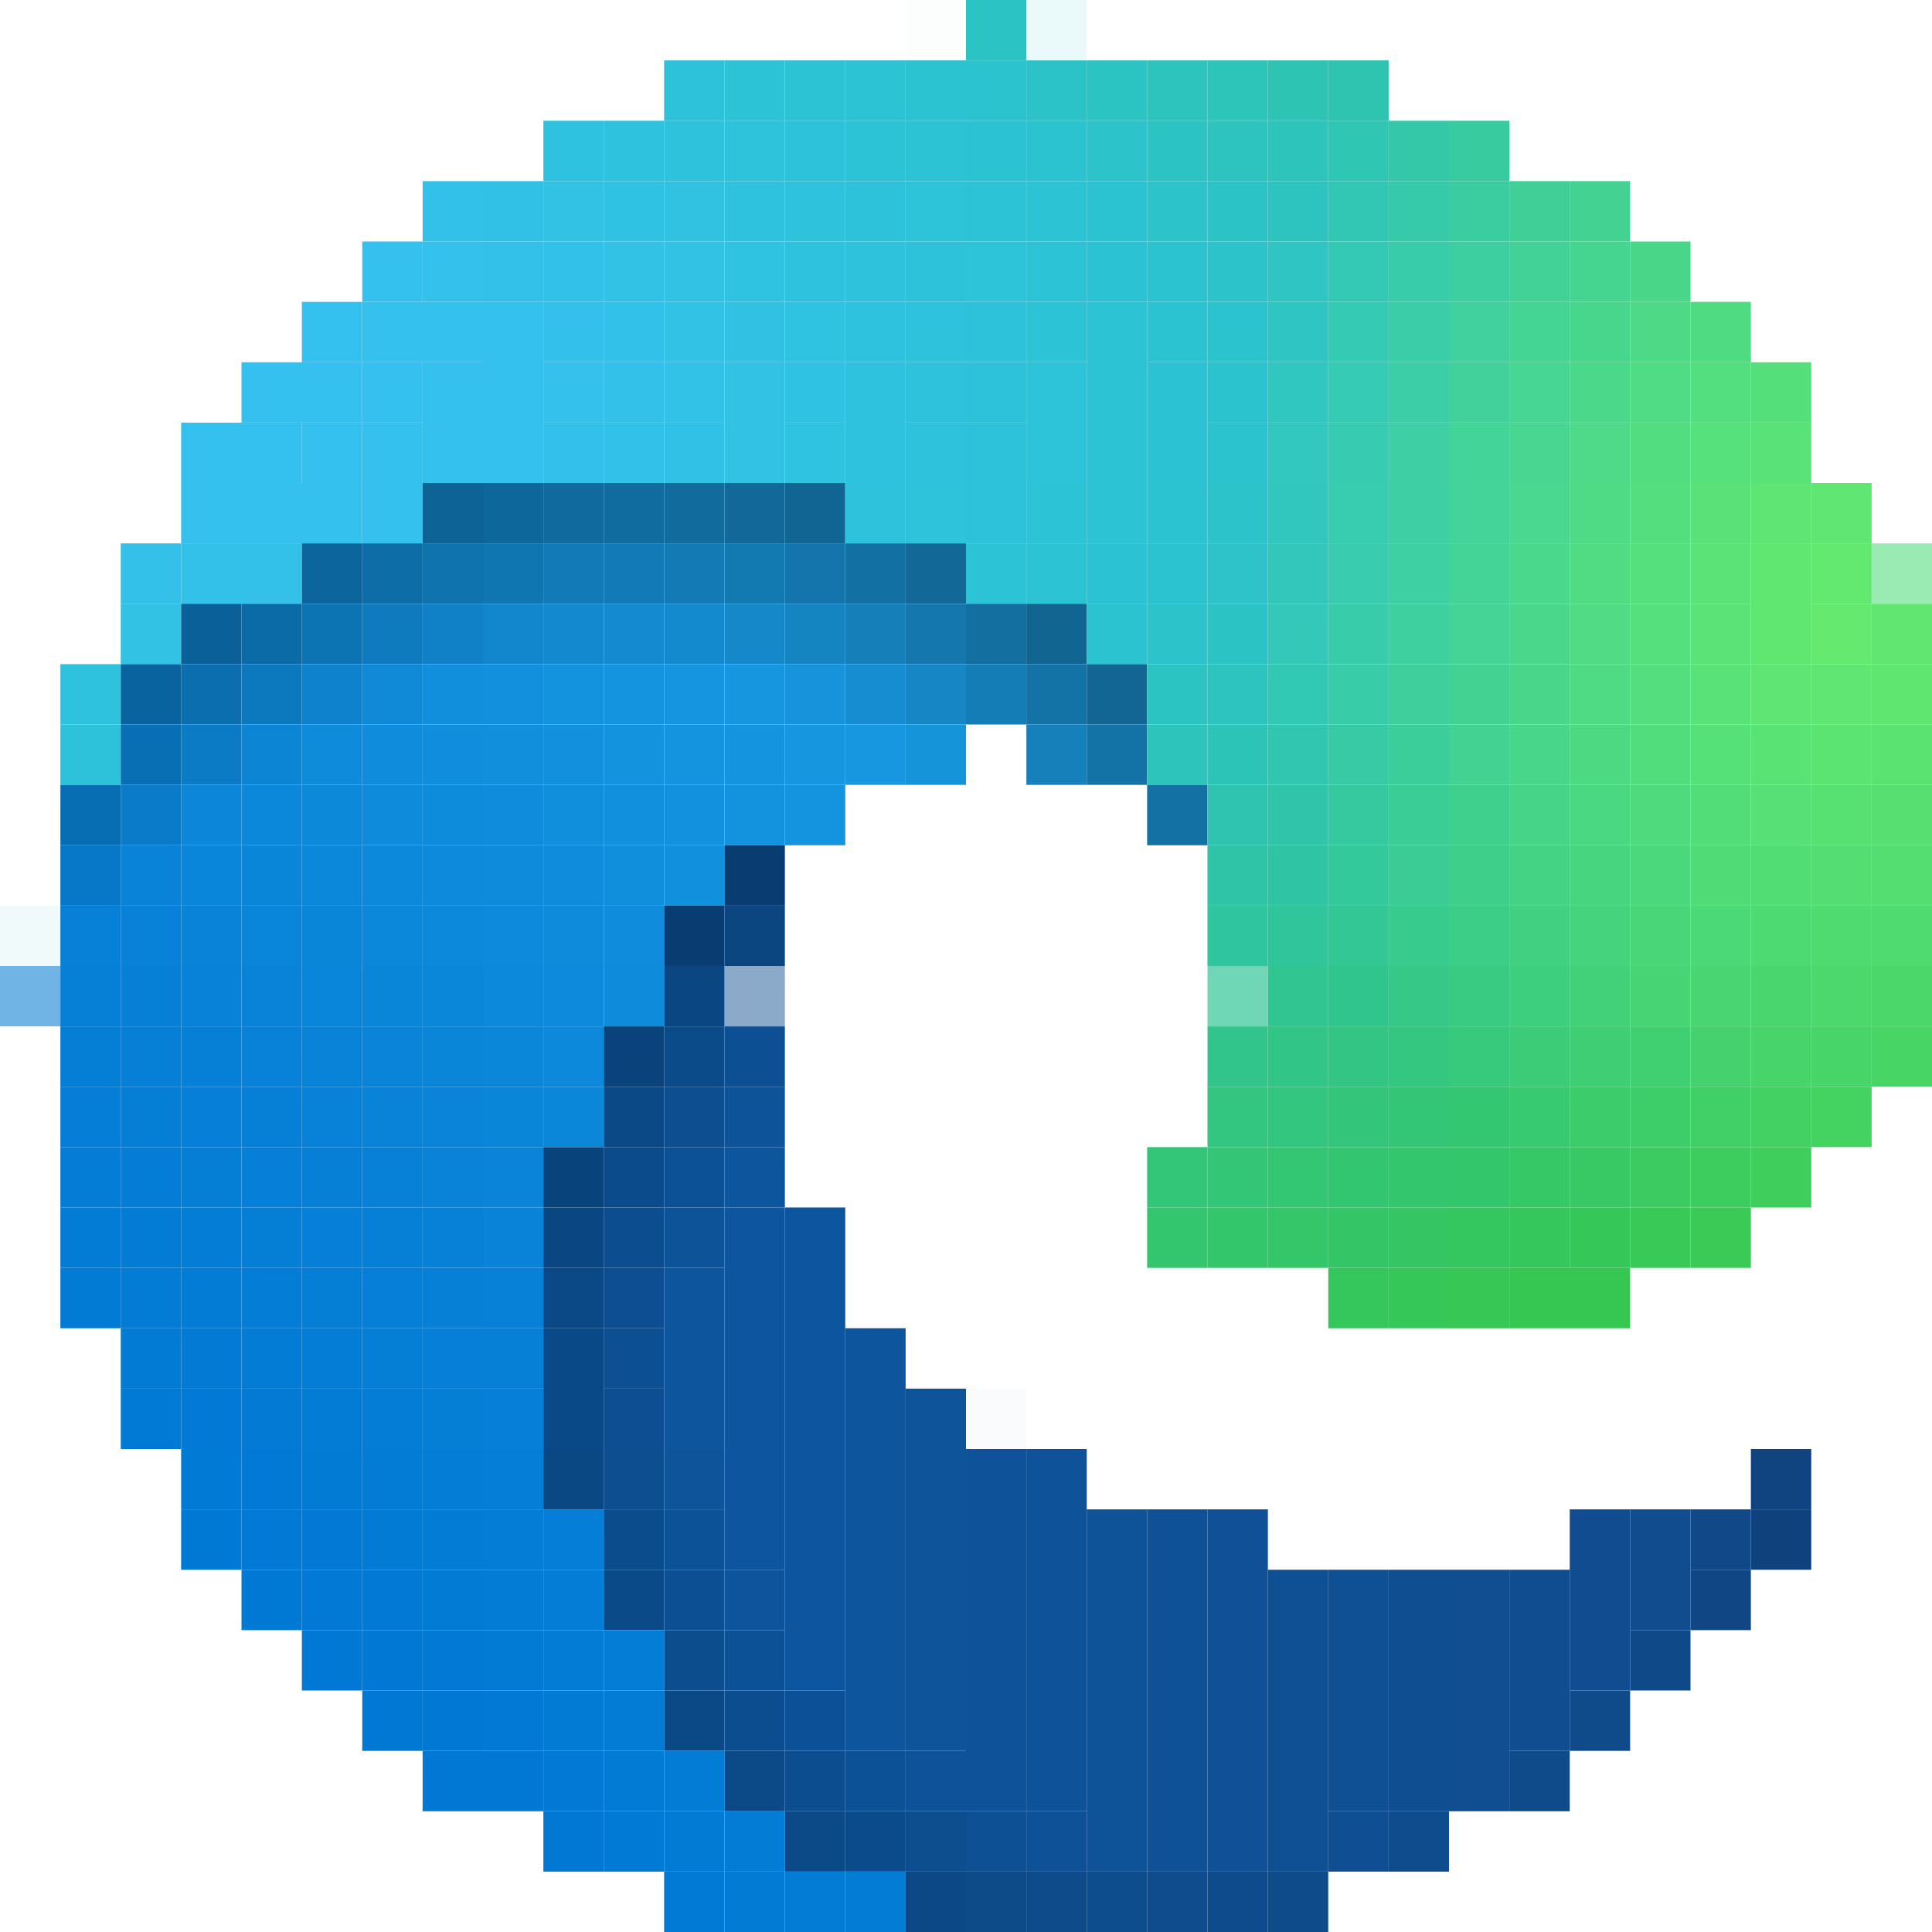
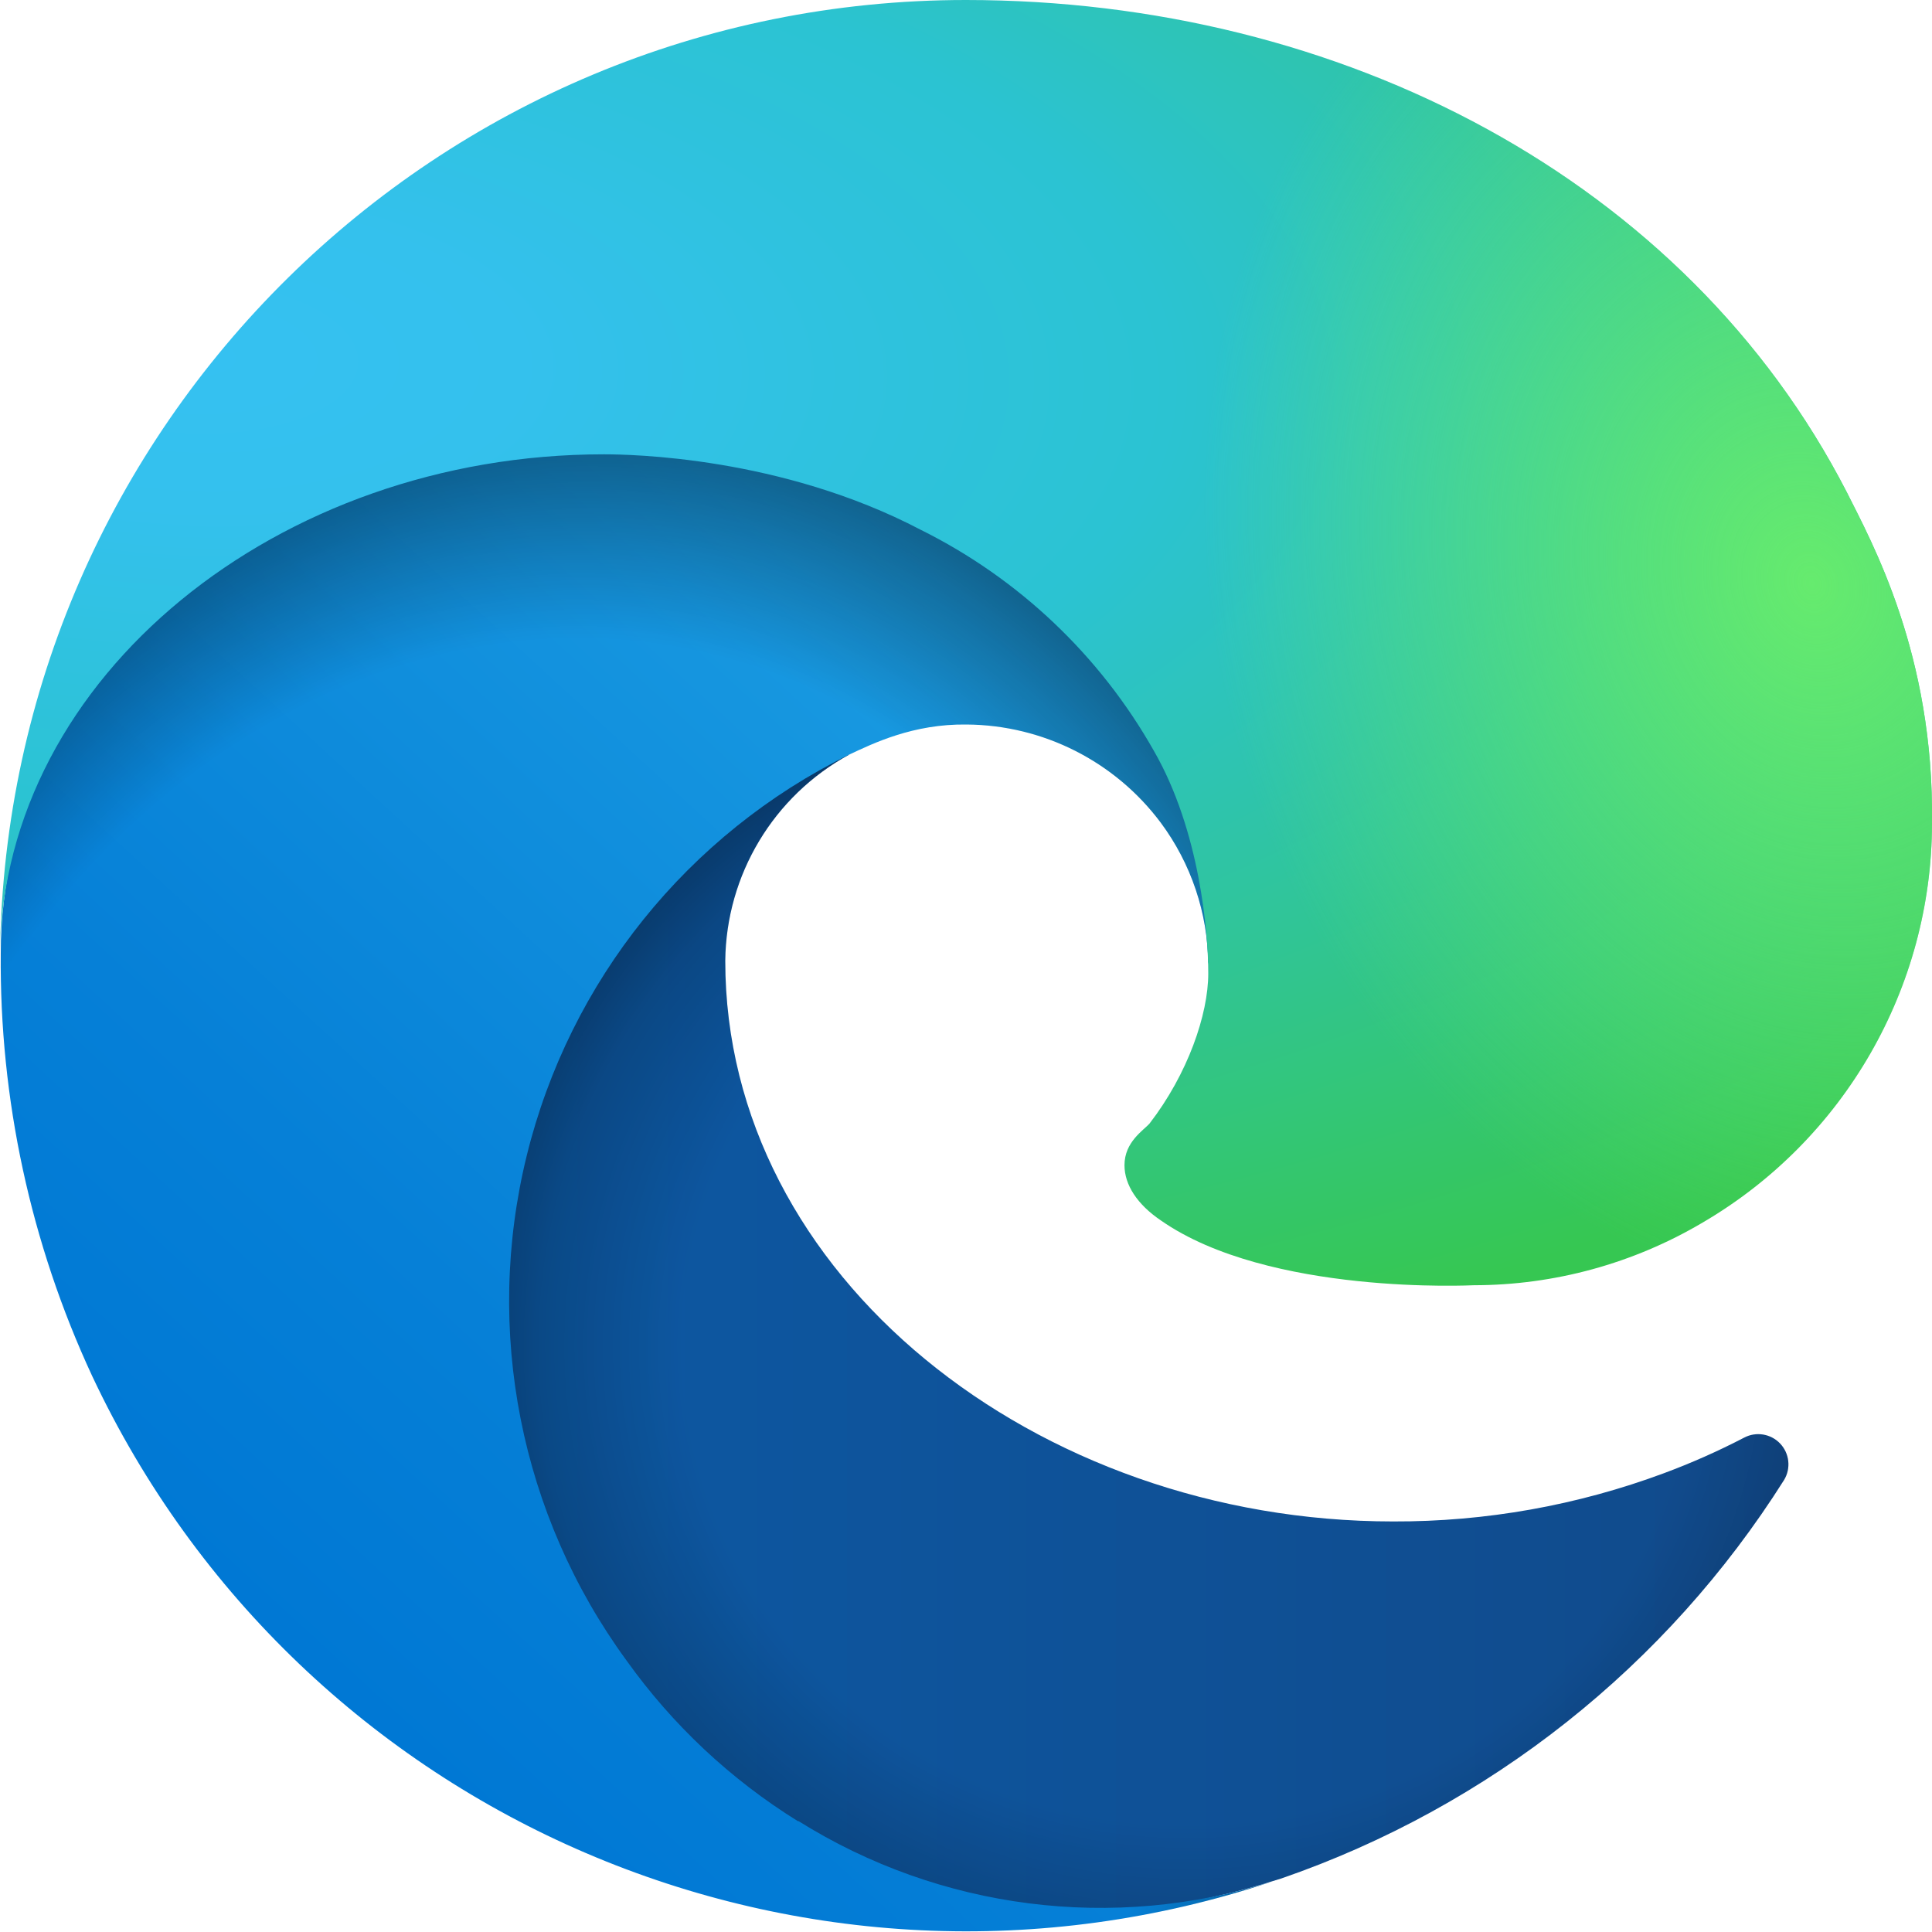
- <svg xmlns="http://www.w3.org/2000/svg" version="1.1" width="32" height="32">
-   <rect x="15" y="0" width="1" height="1" fill="#40BFBF" opacity="0.016" />
-   <rect x="16" y="0" width="1" height="1" fill="#2CC3C4" />
-   <rect x="17" y="0" width="1" height="1" fill="#29C2C2" opacity="0.098" />
-   <rect x="11" y="1" width="1" height="1" fill="#2DC2D9" />
-   <rect x="12" y="1" width="1" height="1" fill="#2DC3D7" />
-   <rect x="13" y="1" width="1" height="1" fill="#2CC3D5" />
-   <rect x="14" y="1" width="1" height="1" fill="#2CC3D4" />
-   <rect x="15" y="1" width="1" height="1" fill="#2BC3D2" />
-   <rect x="16" y="1" width="1" height="1" fill="#2BC3CD" />
-   <rect x="17" y="1" width="1" height="1" fill="#2CC3C8" />
-   <rect x="18" y="1" width="1" height="1" fill="#2CC3C3" />
-   <rect x="19" y="1" width="1" height="1" fill="#2DC4BE" />
-   <rect x="20" y="1" width="1" height="1" fill="#2DC4B9" />
-   <rect x="21" y="1" width="1" height="1" fill="#2EC4B4" />
-   <rect x="22" y="1" width="1" height="1" fill="#2EC4AF" />
-   <rect x="9" y="2" width="1" height="1" fill="#2FC2E0" />
-   <rect x="10" y="2" width="1" height="1" fill="#2FC2DE" />
-   <rect x="11" y="2" width="1" height="1" fill="#2EC2DD" />
-   <rect x="12" y="2" width="1" height="1" fill="#2EC2DB" />
-   <rect x="13" y="2" width="1" height="1" fill="#2DC2D9" />
-   <rect x="14" y="2" width="1" height="1" fill="#2DC3D7" />
-   <rect x="15" y="2" width="1" height="1" fill="#2CC3D5" />
-   <rect x="16" y="2" width="1" height="1" fill="#2BC3D3" />
-   <rect x="17" y="2" width="1" height="1" fill="#2BC3D0" />
-   <rect x="18" y="2" width="1" height="1" fill="#2CC3CB" />
-   <rect x="19" y="2" width="1" height="1" fill="#2CC3C5" />
-   <rect x="20" y="2" width="1" height="1" fill="#2DC4C0" />
-   <rect x="21" y="2" width="1" height="1" fill="#2DC4BB" />
-   <rect x="22" y="2" width="1" height="1" fill="#2FC6B3" />
-   <rect x="23" y="2" width="1" height="1" fill="#34C8A9" />
-   <rect x="24" y="2" width="1" height="1" fill="#38CBA0" />
-   <rect x="7" y="3" width="1" height="1" fill="#32C1E8" />
-   <rect x="8" y="3" width="1" height="1" fill="#32C1E6" />
-   <rect x="9" y="3" width="1" height="1" fill="#31C2E4" />
-   <rect x="10" y="3" width="1" height="1" fill="#30C2E2" />
-   <rect x="11" y="3" width="1" height="1" fill="#30C2E0" />
-   <rect x="12" y="3" width="1" height="1" fill="#2FC2DE" />
-   <rect x="13" y="3" width="1" height="1" fill="#2EC2DC" />
-   <rect x="14" y="3" width="1" height="1" fill="#2EC2DA" />
-   <rect x="15" y="3" width="1" height="1" fill="#2DC3D8" />
-   <rect x="16" y="3" width="1" height="1" fill="#2CC3D6" />
-   <rect x="17" y="3" width="1" height="1" fill="#2CC3D4" />
-   <rect x="18" y="3" width="1" height="1" fill="#2BC3D1" />
-   <rect x="19" y="3" width="1" height="1" fill="#2CC3CB" />
-   <rect x="20" y="3" width="1" height="1" fill="#2CC3C6" />
-   <rect x="21" y="3" width="1" height="1" fill="#2DC4C0" />
-   <rect x="22" y="3" width="1" height="1" fill="#31C7B4" />
-   <rect x="23" y="3" width="1" height="1" fill="#37CAAA" />
-   <rect x="24" y="3" width="1" height="1" fill="#3BCDA0" />
-   <rect x="25" y="3" width="1" height="1" fill="#3FCF97" />
-   <rect x="26" y="3" width="1" height="1" fill="#42D291" opacity="0.996" />
-   <rect x="6" y="4" width="1" height="1" fill="#34C1ED" />
-   <rect x="7" y="4" width="1" height="1" fill="#34C1EC" />
-   <rect x="8" y="4" width="1" height="1" fill="#33C1EA" />
-   <rect x="9" y="4" width="1" height="1" fill="#32C1E8" />
-   <rect x="10" y="4" width="1" height="1" fill="#31C2E6" />
-   <rect x="11" y="4" width="1" height="1" fill="#31C2E4" />
-   <rect x="12" y="4" width="1" height="1" fill="#30C2E1" />
-   <rect x="13" y="4" width="1" height="1" fill="#2FC2DF" />
-   <rect x="14" y="4" width="1" height="1" fill="#2EC2DD" />
-   <rect x="15" y="4" width="1" height="1" fill="#2EC2DA" />
-   <rect x="16" y="4" width="1" height="1" fill="#2DC3D8" />
-   <rect x="17" y="4" width="1" height="1" fill="#2CC3D6" />
-   <rect x="18" y="4" width="1" height="1" fill="#2BC3D3" />
-   <rect x="19" y="4" width="1" height="1" fill="#2BC3D0" />
-   <rect x="20" y="4" width="1" height="1" fill="#2CC3CA" />
-   <rect x="21" y="4" width="1" height="1" fill="#2EC5C2" />
-   <rect x="22" y="4" width="1" height="1" fill="#34C9B5" />
-   <rect x="23" y="4" width="1" height="1" fill="#38CCAA" />
-   <rect x="24" y="4" width="1" height="1" fill="#3DCFA0" />
-   <rect x="25" y="4" width="1" height="1" fill="#42D297" />
-   <rect x="26" y="4" width="1" height="1" fill="#45D590" />
-   <rect x="27" y="4" width="1" height="1" fill="#49D689" />
-   <rect x="5" y="5" width="1" height="1" fill="#35C1EF" />
-   <rect x="6" y="5" width="2" height="1" fill="#34C1EE" />
-   <rect x="8" y="5" width="1" height="3" fill="#34C1ED" />
-   <rect x="9" y="5" width="1" height="1" fill="#33C1EB" />
-   <rect x="10" y="5" width="1" height="1" fill="#32C1E8" />
-   <rect x="11" y="5" width="1" height="1" fill="#31C2E6" />
-   <rect x="12" y="5" width="1" height="1" fill="#31C2E3" />
-   <rect x="13" y="5" width="1" height="1" fill="#30C2E1" />
-   <rect x="14" y="5" width="1" height="1" fill="#2FC2DE" />
-   <rect x="15" y="5" width="1" height="1" fill="#2EC2DC" />
-   <rect x="16" y="5" width="1" height="1" fill="#2DC2DA" />
-   <rect x="17" y="5" width="1" height="1" fill="#2DC3D7" />
-   <rect x="18" y="5" width="1" height="3" fill="#2CC3D5" />
-   <rect x="19" y="5" width="1" height="1" fill="#2BC3D2" />
-   <rect x="20" y="5" width="1" height="1" fill="#2BC3CD" />
-   <rect x="21" y="5" width="1" height="1" fill="#2FC5C2" />
-   <rect x="22" y="5" width="1" height="1" fill="#34CAB4" />
-   <rect x="23" y="5" width="1" height="1" fill="#3ACDA8" />
-   <rect x="24" y="5" width="1" height="1" fill="#40D19F" />
-   <rect x="25" y="5" width="1" height="1" fill="#44D494" />
-   <rect x="26" y="5" width="1" height="1" fill="#48D68D" />
-   <rect x="27" y="5" width="1" height="1" fill="#4DD986" />
-   <rect x="28" y="5" width="1" height="1" fill="#4FDB81" />
-   <rect x="4" y="6" width="2" height="1" fill="#35C1F0" />
-   <rect x="6" y="6" width="1" height="1" fill="#34C1EF" />
-   <rect x="7" y="6" width="1" height="2" fill="#34C1EE" />
-   <rect x="9" y="6" width="1" height="1" fill="#34C1EC" />
-   <rect x="10" y="6" width="1" height="1" fill="#33C1E9" />
-   <rect x="11" y="6" width="1" height="1" fill="#32C1E7" />
-   <rect x="12" y="6" width="1" height="2" fill="#31C2E4" />
-   <rect x="13" y="6" width="1" height="1" fill="#30C2E2" />
-   <rect x="14" y="6" width="1" height="2" fill="#2FC2DF" />
-   <rect x="15" y="6" width="1" height="1" fill="#2EC2DD" />
-   <rect x="16" y="6" width="1" height="1" fill="#2EC2DA" />
-   <rect x="17" y="6" width="1" height="2" fill="#2DC3D8" />
-   <rect x="19" y="6" width="1" height="2" fill="#2BC3D3" />
-   <rect x="20" y="6" width="1" height="1" fill="#2BC3CE" />
-   <rect x="21" y="6" width="1" height="1" fill="#31C7C1" />
-   <rect x="22" y="6" width="1" height="1" fill="#36CBB4" />
-   <rect x="23" y="6" width="1" height="1" fill="#3CCEA7" />
-   <rect x="24" y="6" width="1" height="1" fill="#42D19B" />
-   <rect x="25" y="6" width="1" height="1" fill="#47D694" />
-   <rect x="26" y="6" width="1" height="1" fill="#4CD88B" />
-   <rect x="27" y="6" width="1" height="1" fill="#50DB85" />
-   <rect x="28" y="6" width="1" height="1" fill="#53DE7F" />
-   <rect x="29" y="6" width="1" height="1" fill="#55DF7B" />
-   <rect x="3" y="7" width="2" height="1" fill="#35C1EF" />
-   <rect x="5" y="7" width="1" height="1" fill="#34C1EF" />
-   <rect x="6" y="7" width="1" height="1" fill="#34C1EE" />
-   <rect x="9" y="7" width="1" height="1" fill="#33C1EB" />
-   <rect x="10" y="7" width="1" height="1" fill="#32C1E9" />
-   <rect x="11" y="7" width="1" height="1" fill="#32C1E6" />
-   <rect x="13" y="7" width="1" height="1" fill="#30C2E1" />
-   <rect x="15" y="7" width="1" height="1" fill="#2EC2DC" />
-   <rect x="16" y="7" width="1" height="1" fill="#2DC2DA" />
-   <rect x="20" y="7" width="1" height="1" fill="#2BC3CD" />
-   <rect x="21" y="7" width="1" height="1" fill="#32C7BF" />
-   <rect x="22" y="7" width="1" height="1" fill="#37CBB2" />
-   <rect x="23" y="7" width="1" height="1" fill="#3ECFA5" />
-   <rect x="24" y="7" width="1" height="1" fill="#43D49A" />
-   <rect x="25" y="7" width="1" height="1" fill="#49D690" />
-   <rect x="26" y="7" width="1" height="1" fill="#4EDA88" />
-   <rect x="27" y="7" width="1" height="1" fill="#53DD81" />
-   <rect x="28" y="7" width="1" height="1" fill="#56E17C" />
-   <rect x="29" y="7" width="1" height="1" fill="#59E277" />
-   <rect x="3" y="8" width="3" height="1" fill="#34C1EE" />
-   <rect x="6" y="8" width="1" height="1" fill="#34C1ED" />
-   <rect x="7" y="8" width="1" height="1" fill="#0D6395" />
-   <rect x="8" y="8" width="1" height="1" fill="#0E679A" />
-   <rect x="9" y="8" width="1" height="1" fill="#106A9D" />
-   <rect x="10" y="8" width="1" height="1" fill="#106B9E" />
-   <rect x="11" y="8" width="1" height="1" fill="#116B9C" />
-   <rect x="12" y="8" width="1" height="1" fill="#116899" />
-   <rect x="13" y="8" width="1" height="1" fill="#116592" />
-   <rect x="14" y="8" width="1" height="1" fill="#2FC2DD" />
-   <rect x="15" y="8" width="1" height="1" fill="#2EC2DB" />
-   <rect x="16" y="8" width="1" height="1" fill="#2DC2D9" />
-   <rect x="17" y="8" width="1" height="1" fill="#2CC3D7" />
-   <rect x="18" y="8" width="1" height="1" fill="#2CC3D4" />
-   <rect x="19" y="8" width="1" height="1" fill="#2BC3D2" />
-   <rect x="20" y="8" width="1" height="1" fill="#2CC3CB" />
-   <rect x="21" y="8" width="1" height="1" fill="#32C7BE" />
-   <rect x="22" y="8" width="1" height="1" fill="#38CCB1" />
-   <rect x="23" y="8" width="1" height="1" fill="#3ED0A4" />
-   <rect x="24" y="8" width="1" height="1" fill="#44D499" />
-   <rect x="25" y="8" width="1" height="1" fill="#4AD78F" />
-   <rect x="26" y="8" width="1" height="1" fill="#4FDB86" />
-   <rect x="27" y="8" width="1" height="1" fill="#55DE7E" />
-   <rect x="28" y="8" width="1" height="1" fill="#5AE279" />
-   <rect x="29" y="8" width="1" height="1" fill="#5EE574" />
-   <rect x="30" y="8" width="1" height="1" fill="#5FE673" />
-   <rect x="2" y="9" width="1" height="1" fill="#33C1E9" />
-   <rect x="3" y="9" width="2" height="1" fill="#33C1EA" />
-   <rect x="5" y="9" width="1" height="1" fill="#0C659C" />
-   <rect x="6" y="9" width="1" height="1" fill="#0D6DA6" />
-   <rect x="7" y="9" width="1" height="1" fill="#0F73AE" />
-   <rect x="8" y="9" width="1" height="1" fill="#1076B2" />
-   <rect x="9" y="9" width="1" height="1" fill="#117AB7" />
-   <rect x="10" y="9" width="1" height="1" fill="#127BB7" />
-   <rect x="11" y="9" width="1" height="1" fill="#137AB5" />
-   <rect x="12" y="9" width="1" height="1" fill="#1379B1" />
-   <rect x="13" y="9" width="1" height="1" fill="#1375AB" />
-   <rect x="14" y="9" width="1" height="1" fill="#1370A2" />
-   <rect x="15" y="9" width="1" height="1" fill="#126998" />
-   <rect x="16" y="9" width="1" height="1" fill="#2DC3D7" />
-   <rect x="17" y="9" width="1" height="1" fill="#2CC3D5" />
-   <rect x="18" y="9" width="1" height="1" fill="#2BC3D3" />
-   <rect x="19" y="9" width="1" height="1" fill="#2BC3CF" />
-   <rect x="20" y="9" width="1" height="1" fill="#2DC3C8" />
-   <rect x="21" y="9" width="1" height="1" fill="#32C7BA" />
-   <rect x="22" y="9" width="1" height="1" fill="#39CCAE" />
-   <rect x="23" y="9" width="1" height="1" fill="#3ED0A2" />
-   <rect x="24" y="9" width="1" height="1" fill="#44D498" />
-   <rect x="25" y="9" width="1" height="1" fill="#4AD88D" />
-   <rect x="26" y="9" width="1" height="1" fill="#51DC84" />
-   <rect x="27" y="9" width="1" height="1" fill="#56E07D" />
-   <rect x="28" y="9" width="1" height="1" fill="#5CE377" />
-   <rect x="29" y="9" width="1" height="2" fill="#60E772" />
-   <rect x="30" y="9" width="1" height="1" fill="#63E970" />
-   <rect x="31" y="9" width="1" height="1" fill="#4FDA7A" opacity="0.573" />
-   <rect x="2" y="10" width="1" height="1" fill="#31C2E4" />
-   <rect x="3" y="10" width="1" height="1" fill="#0A6199" />
-   <rect x="4" y="10" width="1" height="1" fill="#0B6BA7" />
-   <rect x="5" y="10" width="1" height="1" fill="#0D74B3" />
-   <rect x="6" y="10" width="1" height="1" fill="#0F7BBF" />
-   <rect x="7" y="10" width="1" height="1" fill="#1081C6" />
-   <rect x="8" y="10" width="1" height="1" fill="#1287CD" />
-   <rect x="9" y="10" width="1" height="1" fill="#1389CF" />
-   <rect x="10" y="10" width="1" height="1" fill="#148BD0" />
-   <rect x="11" y="10" width="1" height="1" fill="#148ACE" />
-   <rect x="12" y="10" width="1" height="1" fill="#1588CA" />
-   <rect x="13" y="10" width="1" height="1" fill="#1585C2" />
-   <rect x="14" y="10" width="1" height="1" fill="#157FB9" />
-   <rect x="15" y="10" width="1" height="1" fill="#1478AE" />
-   <rect x="16" y="10" width="1" height="1" fill="#136FA0" />
-   <rect x="17" y="10" width="1" height="1" fill="#116591" />
-   <rect x="18" y="10" width="1" height="1" fill="#2BC3CF" />
-   <rect x="19" y="10" width="1" height="1" fill="#2CC3CA" />
-   <rect x="20" y="10" width="1" height="1" fill="#2CC3C4" />
-   <rect x="21" y="10" width="1" height="1" fill="#33C8B7" />
-   <rect x="22" y="10" width="1" height="1" fill="#38CCAB" />
-   <rect x="23" y="10" width="1" height="1" fill="#3ED09F" />
-   <rect x="24" y="10" width="1" height="1" fill="#45D496" />
-   <rect x="25" y="10" width="1" height="1" fill="#4AD78C" />
-   <rect x="26" y="10" width="1" height="1" fill="#50DB84" />
-   <rect x="27" y="10" width="1" height="1" fill="#55DF7D" />
-   <rect x="28" y="10" width="1" height="1" fill="#5BE377" />
-   <rect x="30" y="10" width="1" height="1" fill="#65EA6F" />
-   <rect x="31" y="10" width="1" height="1" fill="#61E771" />
-   <rect x="1" y="11" width="1" height="1" fill="#2FC2DE" />
-   <rect x="2" y="11" width="1" height="1" fill="#09639F" />
-   <rect x="3" y="11" width="1" height="1" fill="#0A6EAF" />
-   <rect x="4" y="11" width="1" height="1" fill="#0C79BF" />
-   <rect x="5" y="11" width="1" height="1" fill="#0E82CC" />
-   <rect x="6" y="11" width="1" height="1" fill="#108AD6" />
-   <rect x="7" y="11" width="1" height="1" fill="#118FDD" />
-   <rect x="8" y="11" width="1" height="1" fill="#1290DD" />
-   <rect x="9" y="11" width="1" height="1" fill="#1392DE" />
-   <rect x="10" y="11" width="1" height="1" fill="#1493DE" />
-   <rect x="11" y="11" width="1" height="1" fill="#1594DF" />
-   <rect x="12" y="11" width="1" height="1" fill="#1696DF" />
-   <rect x="13" y="11" width="1" height="1" fill="#1693DB" />
-   <rect x="14" y="11" width="1" height="1" fill="#168DD0" />
-   <rect x="15" y="11" width="1" height="1" fill="#1686C4" />
-   <rect x="16" y="11" width="1" height="1" fill="#157DB6" />
-   <rect x="17" y="11" width="1" height="1" fill="#1372A6" />
-   <rect x="18" y="11" width="1" height="1" fill="#126693" />
-   <rect x="19" y="11" width="1" height="1" fill="#2CC3C3" />
-   <rect x="20" y="11" width="1" height="1" fill="#2DC4BF" />
-   <rect x="21" y="11" width="1" height="1" fill="#31C8B4" />
-   <rect x="22" y="11" width="1" height="1" fill="#39CCA8" />
-   <rect x="23" y="11" width="1" height="1" fill="#3ECF9D" />
-   <rect x="24" y="11" width="1" height="1" fill="#44D293" />
-   <rect x="25" y="11" width="1" height="1" fill="#4AD68A" />
-   <rect x="26" y="11" width="1" height="1" fill="#4FDB83" />
-   <rect x="27" y="11" width="1" height="1" fill="#54DE7D" />
-   <rect x="28" y="11" width="1" height="1" fill="#59E278" />
-   <rect x="29" y="11" width="1" height="1" fill="#5EE573" />
-   <rect x="30" y="11" width="1" height="1" fill="#60E672" />
-   <rect x="31" y="11" width="1" height="1" fill="#5EE671" />
-   <rect x="1" y="12" width="1" height="1" fill="#2DC2D9" />
-   <rect x="2" y="12" width="1" height="1" fill="#096FB4" />
-   <rect x="3" y="12" width="1" height="1" fill="#0B7BC5" />
-   <rect x="4" y="12" width="1" height="1" fill="#0D85D5" />
-   <rect x="5" y="12" width="1" height="1" fill="#0E8BDB" />
-   <rect x="6" y="12" width="1" height="1" fill="#0F8CDC" />
-   <rect x="7" y="12" width="1" height="1" fill="#108DDC" />
-   <rect x="8" y="12" width="1" height="1" fill="#118FDD" />
-   <rect x="9" y="12" width="1" height="1" fill="#1290DD" />
-   <rect x="10" y="12" width="1" height="1" fill="#1392DE" />
-   <rect x="11" y="12" width="1" height="1" fill="#1493DE" />
-   <rect x="12" y="12" width="1" height="1" fill="#1494DF" />
-   <rect x="13" y="12" width="1" height="1" fill="#1596DF" />
-   <rect x="14" y="12" width="1" height="1" fill="#1697E0" />
-   <rect x="15" y="12" width="1" height="1" fill="#1694DA" />
-   <rect x="17" y="12" width="1" height="1" fill="#1580B9" />
-   <rect x="18" y="12" width="1" height="1" fill="#1373A7" />
-   <rect x="19" y="12" width="1" height="1" fill="#2DC4BC" />
-   <rect x="20" y="12" width="1" height="1" fill="#2DC4B8" />
-   <rect x="21" y="12" width="1" height="1" fill="#31C6AF" />
-   <rect x="22" y="12" width="1" height="1" fill="#37CAA4" />
-   <rect x="23" y="12" width="1" height="1" fill="#3CCE9A" />
-   <rect x="24" y="12" width="1" height="1" fill="#43D292" />
-   <rect x="25" y="12" width="1" height="1" fill="#47D68A" />
-   <rect x="26" y="12" width="1" height="1" fill="#4DD982" />
-   <rect x="27" y="12" width="1" height="1" fill="#52DD7D" />
-   <rect x="28" y="12" width="1" height="1" fill="#56E078" />
-   <rect x="29" y="12" width="1" height="1" fill="#5AE375" />
-   <rect x="30" y="12" width="1" height="1" fill="#5CE472" />
-   <rect x="31" y="12" width="1" height="1" fill="#5BE372" />
-   <rect x="1" y="13" width="1" height="1" fill="#086EB4" />
-   <rect x="2" y="13" width="1" height="1" fill="#097BC8" />
-   <rect x="3" y="13" width="1" height="1" fill="#0B86D9" />
-   <rect x="4" y="13" width="1" height="1" fill="#0C88DA" />
-   <rect x="5" y="13" width="1" height="1" fill="#0D89DA" />
-   <rect x="6" y="13" width="1" height="1" fill="#0E8BDB" />
-   <rect x="7" y="13" width="1" height="1" fill="#0E8CDC" />
-   <rect x="8" y="13" width="1" height="1" fill="#0F8DDC" />
-   <rect x="9" y="13" width="1" height="1" fill="#108FDD" />
-   <rect x="10" y="13" width="1" height="1" fill="#1190DD" />
-   <rect x="11" y="13" width="1" height="1" fill="#1291DE" />
-   <rect x="12" y="13" width="1" height="1" fill="#1393DE" />
-   <rect x="13" y="13" width="1" height="1" fill="#1494DF" />
-   <rect x="19" y="13" width="1" height="1" fill="#1371A4" />
-   <rect x="20" y="13" width="1" height="1" fill="#2EC4B0" />
-   <rect x="21" y="13" width="1" height="1" fill="#30C5AA" />
-   <rect x="22" y="13" width="1" height="1" fill="#36C9A0" />
-   <rect x="23" y="13" width="1" height="1" fill="#3BCD96" />
-   <rect x="24" y="13" width="1" height="1" fill="#40D08E" />
-   <rect x="25" y="13" width="1" height="1" fill="#46D488" />
-   <rect x="26" y="13" width="1" height="1" fill="#4BD882" />
-   <rect x="27" y="13" width="1" height="1" fill="#4FDB7D" />
-   <rect x="28" y="13" width="1" height="1" fill="#53DD78" />
-   <rect x="29" y="13" width="1" height="1" fill="#56E075" />
-   <rect x="30" y="13" width="1" height="1" fill="#57E173" />
-   <rect x="31" y="13" width="1" height="1" fill="#57E071" />
-   <rect x="1" y="14" width="1" height="1" fill="#0778C7" />
-   <rect x="2" y="14" width="1" height="1" fill="#0883D8" />
-   <rect x="3" y="14" width="1" height="1" fill="#0985D9" />
-   <rect x="4" y="14" width="1" height="1" fill="#0A86D9" />
-   <rect x="5" y="14" width="1" height="1" fill="#0B88DA" />
-   <rect x="6" y="14" width="1" height="1" fill="#0C89DA" />
-   <rect x="7" y="14" width="1" height="1" fill="#0D8ADB" />
-   <rect x="8" y="14" width="1" height="1" fill="#0E8CDB" />
-   <rect x="9" y="14" width="1" height="1" fill="#0F8DDC" />
-   <rect x="10" y="14" width="1" height="1" fill="#108FDD" />
-   <rect x="11" y="14" width="1" height="1" fill="#1190DD" />
-   <rect x="12" y="14" width="1" height="1" fill="#093C70" />
-   <rect x="20" y="14" width="1" height="1" fill="#2FC4A7" />
-   <rect x="21" y="14" width="1" height="1" fill="#2FC4A3" />
-   <rect x="22" y="14" width="1" height="1" fill="#34C99B" />
-   <rect x="23" y="14" width="1" height="1" fill="#3ACC94" />
-   <rect x="24" y="14" width="1" height="1" fill="#3ECF8B" />
-   <rect x="25" y="14" width="1" height="1" fill="#44D285" />
-   <rect x="26" y="14" width="1" height="1" fill="#48D57F" />
-   <rect x="27" y="14" width="1" height="1" fill="#4BD77B" />
-   <rect x="28" y="14" width="1" height="1" fill="#50DB77" />
-   <rect x="29" y="14" width="1" height="1" fill="#51DD74" />
-   <rect x="30" y="14" width="1" height="1" fill="#54DD72" />
-   <rect x="31" y="14" width="1" height="1" fill="#54DE71" />
-   <rect x="0" y="15" width="1" height="1" fill="#33BFBF" opacity="0.078" />
-   <rect x="1" y="15" width="1" height="1" fill="#0681D7" />
-   <rect x="2" y="15" width="1" height="1" fill="#0782D8" />
-   <rect x="3" y="15" width="1" height="1" fill="#0883D8" />
-   <rect x="4" y="15" width="1" height="1" fill="#0985D9" />
-   <rect x="5" y="15" width="1" height="1" fill="#0A86D9" />
-   <rect x="6" y="15" width="1" height="1" fill="#0B88DA" />
-   <rect x="7" y="15" width="1" height="1" fill="#0C89DA" />
-   <rect x="8" y="15" width="1" height="1" fill="#0D8ADB" />
-   <rect x="9" y="15" width="1" height="1" fill="#0E8CDB" />
-   <rect x="10" y="15" width="1" height="1" fill="#0F8DDC" />
-   <rect x="11" y="15" width="1" height="1" fill="#093D71" />
-   <rect x="12" y="15" width="1" height="1" fill="#0B4681" />
-   <rect x="20" y="15" width="1" height="1" fill="#2FC59E" />
-   <rect x="21" y="15" width="1" height="1" fill="#30C59B" />
-   <rect x="22" y="15" width="1" height="1" fill="#32C795" />
-   <rect x="23" y="15" width="1" height="1" fill="#37CB8E" />
-   <rect x="24" y="15" width="1" height="1" fill="#3CCD87" />
-   <rect x="25" y="15" width="1" height="1" fill="#41D081" />
-   <rect x="26" y="15" width="1" height="1" fill="#46D37E" />
-   <rect x="27" y="15" width="1" height="1" fill="#48D679" />
-   <rect x="28" y="15" width="1" height="1" fill="#4BD876" />
-   <rect x="29" y="15" width="1" height="1" fill="#4EDA72" />
-   <rect x="30" y="15" width="1" height="1" fill="#4FDB70" />
-   <rect x="31" y="15" width="1" height="1" fill="#4FDB6F" />
-   <rect x="0" y="16" width="1" height="1" fill="#057CD3" opacity="0.573" />
-   <rect x="1" y="16" width="1" height="1" fill="#067FD7" />
-   <rect x="2" y="16" width="1" height="1" fill="#0680D7" />
-   <rect x="3" y="16" width="1" height="1" fill="#0782D8" />
-   <rect x="4" y="16" width="1" height="1" fill="#0883D8" />
-   <rect x="5" y="16" width="1" height="1" fill="#0985D9" />
-   <rect x="6" y="16" width="1" height="1" fill="#0A86D9" />
-   <rect x="7" y="16" width="1" height="1" fill="#0B87DA" />
-   <rect x="8" y="16" width="1" height="1" fill="#0C89DA" />
-   <rect x="9" y="16" width="1" height="1" fill="#0D8ADB" />
-   <rect x="10" y="16" width="1" height="1" fill="#0E8CDB" />
-   <rect x="11" y="16" width="1" height="1" fill="#0A4681" />
-   <rect x="12" y="16" width="1" height="1" fill="#0D4B8C" opacity="0.478" />
-   <rect x="20" y="16" width="1" height="1" fill="#30C595" opacity="0.69" />
-   <rect x="21" y="16" width="1" height="1" fill="#31C591" />
-   <rect x="22" y="16" width="1" height="1" fill="#31C58E" />
-   <rect x="23" y="16" width="1" height="1" fill="#35C887" />
-   <rect x="24" y="16" width="1" height="1" fill="#3ACB82" />
-   <rect x="25" y="16" width="1" height="1" fill="#3ECF7E" />
-   <rect x="26" y="16" width="1" height="1" fill="#42D179" />
-   <rect x="27" y="16" width="1" height="1" fill="#46D475" />
-   <rect x="28" y="16" width="1" height="1" fill="#48D572" />
-   <rect x="29" y="16" width="1" height="1" fill="#4AD66F" />
-   <rect x="30" y="16" width="1" height="1" fill="#4CD86D" />
-   <rect x="31" y="16" width="1" height="1" fill="#4CD76B" />
-   <rect x="1" y="17" width="1" height="1" fill="#057ED6" />
-   <rect x="2" y="17" width="1" height="1" fill="#067FD7" />
-   <rect x="3" y="17" width="1" height="1" fill="#0680D7" />
-   <rect x="4" y="17" width="1" height="1" fill="#0782D8" />
-   <rect x="5" y="17" width="1" height="1" fill="#0883D8" />
-   <rect x="6" y="17" width="1" height="1" fill="#0984D9" />
-   <rect x="7" y="17" width="1" height="1" fill="#0A86D9" />
-   <rect x="8" y="17" width="1" height="1" fill="#0B87DA" />
-   <rect x="9" y="17" width="1" height="1" fill="#0C89DA" />
-   <rect x="10" y="17" width="1" height="1" fill="#0A437C" />
-   <rect x="11" y="17" width="1" height="1" fill="#0B4B89" />
-   <rect x="12" y="17" width="1" height="1" fill="#0C4F92" />
-   <rect x="20" y="17" width="1" height="1" fill="#31C58B" />
-   <rect x="21" y="17" width="1" height="1" fill="#31C588" />
-   <rect x="22" y="17" width="1" height="1" fill="#32C584" />
-   <rect x="23" y="17" width="1" height="1" fill="#33C780" />
-   <rect x="24" y="17" width="1" height="1" fill="#37C97C" />
-   <rect x="25" y="17" width="1" height="1" fill="#3CCC77" />
-   <rect x="26" y="17" width="1" height="1" fill="#3FCE73" />
-   <rect x="27" y="17" width="1" height="1" fill="#41D071" />
-   <rect x="28" y="17" width="1" height="1" fill="#45D26E" />
-   <rect x="29" y="17" width="1" height="1" fill="#46D46B" />
-   <rect x="30" y="17" width="1" height="1" fill="#47D468" />
-   <rect x="31" y="17" width="1" height="1" fill="#47D566" />
-   <rect x="1" y="18" width="1" height="1" fill="#047ED6" />
-   <rect x="2" y="18" width="1" height="1" fill="#057ED6" />
-   <rect x="3" y="18" width="1" height="1" fill="#057FD7" />
-   <rect x="4" y="18" width="1" height="1" fill="#0680D7" />
-   <rect x="5" y="18" width="1" height="1" fill="#0782D8" />
-   <rect x="6" y="18" width="1" height="1" fill="#0883D8" />
-   <rect x="7" y="18" width="1" height="1" fill="#0984D9" />
-   <rect x="8" y="18" width="1" height="1" fill="#0A86D9" />
-   <rect x="9" y="18" width="1" height="1" fill="#0B87DA" />
-   <rect x="10" y="18" width="1" height="1" fill="#0B4886" />
-   <rect x="11" y="18" width="1" height="1" fill="#0C4E90" />
-   <rect x="12" y="18" width="1" height="1" fill="#0C5399" />
-   <rect x="20" y="18" width="1" height="1" fill="#32C681" />
-   <rect x="21" y="18" width="1" height="1" fill="#32C67E" />
-   <rect x="22" y="18" width="1" height="1" fill="#33C67A" />
-   <rect x="23" y="18" width="1" height="1" fill="#33C677" />
-   <rect x="24" y="18" width="1" height="1" fill="#34C772" />
-   <rect x="25" y="18" width="1" height="1" fill="#38CA70" />
-   <rect x="26" y="18" width="1" height="1" fill="#3CCC6C" />
-   <rect x="27" y="18" width="1" height="1" fill="#3ECE69" />
-   <rect x="28" y="18" width="1" height="1" fill="#41CF67" />
-   <rect x="29" y="18" width="1" height="1" fill="#43D164" />
-   <rect x="30" y="18" width="1" height="1" fill="#44D261" />
-   <rect x="1" y="19" width="1" height="1" fill="#037DD6" />
-   <rect x="2" y="19" width="1" height="1" fill="#047DD6" />
-   <rect x="3" y="19" width="1" height="1" fill="#057ED6" />
-   <rect x="4" y="19" width="1" height="1" fill="#057FD7" />
-   <rect x="5" y="19" width="1" height="1" fill="#0680D7" />
-   <rect x="6" y="19" width="1" height="1" fill="#0781D8" />
-   <rect x="7" y="19" width="1" height="1" fill="#0883D8" />
-   <rect x="8" y="19" width="1" height="1" fill="#0984D9" />
-   <rect x="9" y="19" width="1" height="1" fill="#09437B" />
-   <rect x="10" y="19" width="1" height="1" fill="#0B4B8B" />
-   <rect x="11" y="19" width="1" height="1" fill="#0C5195" />
-   <rect x="12" y="19" width="1" height="1" fill="#0D569E" />
-   <rect x="19" y="19" width="1" height="1" fill="#33C679" />
-   <rect x="20" y="19" width="1" height="1" fill="#33C676" />
-   <rect x="21" y="19" width="1" height="1" fill="#33C673" />
-   <rect x="22" y="19" width="1" height="1" fill="#33C670" />
-   <rect x="23" y="19" width="1" height="1" fill="#34C66D" />
-   <rect x="24" y="19" width="1" height="1" fill="#34C66A" />
-   <rect x="25" y="19" width="1" height="1" fill="#36C766" />
-   <rect x="26" y="19" width="1" height="1" fill="#39C964" />
-   <rect x="27" y="19" width="1" height="1" fill="#3BCB60" />
-   <rect x="28" y="19" width="1" height="1" fill="#3DCD5E" />
-   <rect x="29" y="19" width="1" height="1" fill="#3FCE5C" />
-   <rect x="1" y="20" width="1" height="1" fill="#037CD5" />
-   <rect x="2" y="20" width="1" height="1" fill="#037CD6" />
-   <rect x="3" y="20" width="1" height="1" fill="#047DD6" />
-   <rect x="4" y="20" width="1" height="1" fill="#057ED6" />
-   <rect x="5" y="20" width="1" height="1" fill="#057FD7" />
-   <rect x="6" y="20" width="1" height="1" fill="#0680D7" />
-   <rect x="7" y="20" width="1" height="1" fill="#0781D8" />
-   <rect x="8" y="20" width="1" height="1" fill="#0883D8" />
-   <rect x="9" y="20" width="1" height="1" fill="#0A4682" />
-   <rect x="10" y="20" width="1" height="1" fill="#0B4D8E" />
-   <rect x="11" y="20" width="1" height="1" fill="#0C5398" />
-   <rect x="12" y="20" width="1" height="6" fill="#0D569F" />
-   <rect x="13" y="20" width="1" height="8" fill="#0D559E" />
-   <rect x="19" y="20" width="1" height="1" fill="#34C66E" />
-   <rect x="20" y="20" width="1" height="1" fill="#34C66B" />
-   <rect x="21" y="20" width="1" height="1" fill="#34C668" />
-   <rect x="22" y="20" width="1" height="1" fill="#34C666" />
-   <rect x="23" y="20" width="1" height="1" fill="#35C663" />
-   <rect x="24" y="20" width="1" height="1" fill="#35C75F" />
-   <rect x="25" y="20" width="1" height="1" fill="#35C75C" />
-   <rect x="26" y="20" width="1" height="1" fill="#36C759" />
-   <rect x="27" y="20" width="1" height="1" fill="#38C957" />
-   <rect x="28" y="20" width="1" height="1" fill="#3ACA55" />
-   <rect x="1" y="21" width="1" height="1" fill="#027BD5" />
-   <rect x="2" y="21" width="1" height="1" fill="#037CD5" />
-   <rect x="3" y="21" width="1" height="1" fill="#037CD6" />
-   <rect x="4" y="21" width="1" height="1" fill="#047DD6" />
-   <rect x="5" y="21" width="1" height="1" fill="#057ED6" />
-   <rect x="6" y="21" width="1" height="1" fill="#057FD7" />
-   <rect x="7" y="21" width="1" height="1" fill="#0680D7" />
-   <rect x="8" y="21" width="1" height="1" fill="#0781D7" />
-   <rect x="9" y="21" width="1" height="1" fill="#0A4986" />
-   <rect x="10" y="21" width="1" height="1" fill="#0C4E91" />
-   <rect x="11" y="21" width="1" height="3" fill="#0D559C" />
-   <rect x="22" y="21" width="1" height="1" fill="#35C75B" />
-   <rect x="23" y="21" width="1" height="1" fill="#35C758" />
-   <rect x="24" y="21" width="1" height="1" fill="#36C755" />
-   <rect x="25" y="21" width="2" height="1" fill="#36C752" />
-   <rect x="2" y="22" width="1" height="1" fill="#027BD5" />
-   <rect x="3" y="22" width="1" height="1" fill="#037BD5" />
-   <rect x="4" y="22" width="1" height="1" fill="#037CD6" />
-   <rect x="5" y="22" width="1" height="1" fill="#047DD6" />
-   <rect x="6" y="22" width="1" height="1" fill="#057ED6" />
-   <rect x="7" y="22" width="1" height="1" fill="#057FD7" />
-   <rect x="8" y="22" width="1" height="1" fill="#0680D7" />
-   <rect x="9" y="22" width="1" height="2" fill="#0A4987" />
-   <rect x="10" y="22" width="1" height="1" fill="#0C4F92" />
-   <rect x="14" y="22" width="1" height="7" fill="#0D559D" />
-   <rect x="2" y="23" width="1" height="1" fill="#017AD5" />
-   <rect x="3" y="23" width="1" height="1" fill="#027AD5" />
-   <rect x="4" y="23" width="1" height="1" fill="#037BD5" />
-   <rect x="5" y="23" width="1" height="1" fill="#037CD6" />
-   <rect x="6" y="23" width="1" height="1" fill="#047DD6" />
-   <rect x="7" y="23" width="1" height="1" fill="#057ED6" />
-   <rect x="8" y="23" width="1" height="1" fill="#057FD7" />
-   <rect x="10" y="23" width="1" height="1" fill="#0C4E91" />
-   <rect x="15" y="23" width="1" height="6" fill="#0E549B" />
-   <rect x="16" y="23" width="1" height="1" fill="#0055AA" opacity="0.024" />
-   <rect x="3" y="24" width="1" height="1" fill="#017AD5" />
-   <rect x="4" y="24" width="1" height="1" fill="#027AD5" />
-   <rect x="5" y="24" width="1" height="1" fill="#027BD5" />
-   <rect x="6" y="24" width="1" height="1" fill="#037CD6" />
-   <rect x="7" y="24" width="1" height="1" fill="#047DD6" />
-   <rect x="8" y="24" width="1" height="1" fill="#047ED6" />
-   <rect x="9" y="24" width="1" height="1" fill="#0A4884" />
-   <rect x="10" y="24" width="1" height="1" fill="#0C4E90" />
-   <rect x="11" y="24" width="1" height="1" fill="#0D549A" />
-   <rect x="16" y="24" width="1" height="6" fill="#0E539A" />
-   <rect x="17" y="24" width="1" height="6" fill="#0E5299" />
-   <rect x="29" y="24" width="1" height="1" fill="#104480" />
-   <rect x="3" y="25" width="1" height="1" fill="#0079D4" />
-   <rect x="4" y="25" width="1" height="1" fill="#0179D5" />
-   <rect x="5" y="25" width="1" height="1" fill="#027AD5" />
-   <rect x="6" y="25" width="1" height="1" fill="#027BD5" />
-   <rect x="7" y="25" width="1" height="1" fill="#037CD6" />
-   <rect x="8" y="25" width="1" height="1" fill="#047DD6" />
-   <rect x="9" y="25" width="1" height="1" fill="#047ED6" />
-   <rect x="10" y="25" width="1" height="1" fill="#0B4C8D" />
-   <rect x="11" y="25" width="1" height="1" fill="#0C5297" />
-   <rect x="18" y="25" width="1" height="6" fill="#0E5298" />
-   <rect x="19" y="25" width="1" height="6" fill="#0F5197" />
-   <rect x="20" y="25" width="1" height="6" fill="#0F5096" />
-   <rect x="26" y="25" width="1" height="3" fill="#104C8F" />
-   <rect x="27" y="25" width="1" height="2" fill="#104C8E" />
-   <rect x="28" y="25" width="1" height="1" fill="#104888" />
-   <rect x="29" y="25" width="1" height="1" fill="#0F427D" />
-   <rect x="4" y="26" width="1" height="1" fill="#0079D4" />
-   <rect x="5" y="26" width="1" height="1" fill="#0179D5" />
-   <rect x="6" y="26" width="1" height="1" fill="#027AD5" />
-   <rect x="7" y="26" width="1" height="1" fill="#027BD5" />
-   <rect x="8" y="26" width="1" height="1" fill="#037CD6" />
-   <rect x="9" y="26" width="1" height="1" fill="#047DD6" />
-   <rect x="10" y="26" width="1" height="1" fill="#0B4A89" />
-   <rect x="11" y="26" width="1" height="1" fill="#0C5093" />
-   <rect x="12" y="26" width="1" height="1" fill="#0D549C" />
-   <rect x="21" y="26" width="1" height="5" fill="#0F5095" />
-   <rect x="22" y="26" width="1" height="4" fill="#0F4F94" />
-   <rect x="23" y="26" width="1" height="4" fill="#104E92" />
-   <rect x="24" y="26" width="1" height="4" fill="#104E91" />
-   <rect x="25" y="26" width="1" height="3" fill="#104D90" />
-   <rect x="28" y="26" width="1" height="1" fill="#104684" />
-   <rect x="5" y="27" width="1" height="1" fill="#0078D4" />
-   <rect x="6" y="27" width="1" height="1" fill="#0179D4" />
-   <rect x="7" y="27" width="1" height="1" fill="#027AD5" />
-   <rect x="8" y="27" width="1" height="1" fill="#027BD5" />
-   <rect x="9" y="27" width="1" height="1" fill="#037CD5" />
-   <rect x="10" y="27" width="1" height="1" fill="#047DD6" />
-   <rect x="11" y="27" width="1" height="1" fill="#0B4D8D" />
-   <rect x="12" y="27" width="1" height="1" fill="#0C5196" />
-   <rect x="27" y="27" width="1" height="1" fill="#0F4988" />
-   <rect x="6" y="28" width="1" height="1" fill="#0078D4" />
-   <rect x="7" y="28" width="1" height="1" fill="#0179D4" />
-   <rect x="8" y="28" width="1" height="1" fill="#027AD5" />
-   <rect x="9" y="28" width="1" height="1" fill="#027BD5" />
-   <rect x="10" y="28" width="1" height="1" fill="#037CD5" />
-   <rect x="11" y="28" width="1" height="1" fill="#0B4986" />
-   <rect x="12" y="28" width="1" height="1" fill="#0C4D8F" />
-   <rect x="13" y="28" width="1" height="1" fill="#0C5197" />
-   <rect x="26" y="28" width="1" height="1" fill="#0F4A8B" />
-   <rect x="7" y="29" width="1" height="1" fill="#0078D4" />
-   <rect x="8" y="29" width="1" height="1" fill="#0179D4" />
-   <rect x="9" y="29" width="1" height="1" fill="#027AD5" />
-   <rect x="10" y="29" width="1" height="1" fill="#027BD5" />
-   <rect x="11" y="29" width="1" height="1" fill="#037CD5" />
-   <rect x="12" y="29" width="1" height="1" fill="#0B4987" />
-   <rect x="13" y="29" width="1" height="1" fill="#0C4D8F" />
-   <rect x="14" y="29" width="1" height="1" fill="#0C5195" />
-   <rect x="15" y="29" width="1" height="1" fill="#0E539A" />
-   <rect x="25" y="29" width="1" height="1" fill="#0F4A8A" />
-   <rect x="9" y="30" width="1" height="1" fill="#0179D4" />
-   <rect x="10" y="30" width="1" height="1" fill="#017AD5" />
-   <rect x="11" y="30" width="1" height="1" fill="#027BD5" />
-   <rect x="12" y="30" width="1" height="1" fill="#037CD5" />
-   <rect x="13" y="30" width="1" height="1" fill="#0B4987" />
-   <rect x="14" y="30" width="1" height="1" fill="#0C4B8B" />
-   <rect x="15" y="30" width="1" height="1" fill="#0D4E8F" />
-   <rect x="16" y="30" width="1" height="1" fill="#0D5094" />
-   <rect x="17" y="30" width="1" height="1" fill="#0E5197" />
-   <rect x="22" y="30" width="1" height="1" fill="#0F4E93" />
-   <rect x="23" y="30" width="1" height="1" fill="#0F4C8D" />
-   <rect x="11" y="31" width="1" height="1" fill="#017AD5" />
-   <rect x="12" y="31" width="1" height="1" fill="#027BD5" />
-   <rect x="13" y="31" width="1" height="1" fill="#037CD5" />
-   <rect x="14" y="31" width="1" height="1" fill="#037CD6" />
-   <rect x="15" y="31" width="1" height="1" fill="#0C4886" />
-   <rect x="16" y="31" width="1" height="1" fill="#0C4A88" />
-   <rect x="17" y="31" width="1" height="1" fill="#0D4B8B" />
-   <rect x="18" y="31" width="1" height="1" fill="#0D4C8D" />
-   <rect x="19" y="31" width="1" height="1" fill="#0E4C8E" />
-   <rect x="20" y="31" width="1" height="1" fill="#0E4B8D" />
-   <rect x="21" y="31" width="1" height="1" fill="#0E4B8B" />
+ <svg xmlns="http://www.w3.org/2000/svg" version="1.1" viewBox="0 0 256 256">
+   <defs>
+     <radialGradient id="b" cx="161.8" cy="68.9" r="95.4" gradientTransform="matrix(1 0 0 -.95 0 248.8)" gradientUnits="userSpaceOnUse">
+       <stop stop-opacity="0" offset=".7" />
+       <stop stop-opacity=".5" offset=".9" />
+       <stop offset="1" />
+     </radialGradient>
+     <radialGradient id="d" cx="-340.3" cy="63" r="143.2" gradientTransform="matrix(.15 -.99 -.8 -.12 176.6 -125.4)" gradientUnits="userSpaceOnUse">
+       <stop stop-opacity="0" offset=".8" />
+       <stop stop-opacity=".5" offset=".9" />
+       <stop offset="1" />
+     </radialGradient>
+     <radialGradient id="e" cx="113.4" cy="570.2" r="202.4" gradientTransform="matrix(-.04 1 2.13 .08 -1179.5 -106.7)" gradientUnits="userSpaceOnUse">
+       <stop stop-color="#35c1f1" offset="0" />
+       <stop stop-color="#34c1ed" offset=".1" />
+       <stop stop-color="#2fc2df" offset=".2" />
+       <stop stop-color="#2bc3d2" offset=".3" />
+       <stop stop-color="#36c752" offset=".7" />
+     </radialGradient>
+     <radialGradient id="f" cx="376.5" cy="568" r="97.3" gradientTransform="matrix(.28 .96 .78 -.23 -303.8 -148.5)" gradientUnits="userSpaceOnUse">
+       <stop stop-color="#66eb6e" offset="0" />
+       <stop stop-color="#66eb6e" stop-opacity="0" offset="1" />
+     </radialGradient>
+     <linearGradient id="a" x1="63.3" x2="241.7" y1="84" y2="84" gradientTransform="matrix(1 0 0 -1 0 266)" gradientUnits="userSpaceOnUse">
+       <stop stop-color="#0c59a4" offset="0" />
+       <stop stop-color="#114a8b" offset="1" />
+     </linearGradient>
+     <linearGradient id="c" x1="157.3" x2="46" y1="161.4" y2="40.1" gradientTransform="matrix(1 0 0 -1 0 266)" gradientUnits="userSpaceOnUse">
+       <stop stop-color="#1b9de2" offset="0" />
+       <stop stop-color="#1595df" offset=".2" />
+       <stop stop-color="#0680d7" offset=".7" />
+       <stop stop-color="#0078d4" offset="1" />
+     </linearGradient>
+   </defs>
+   <path transform="translate(-4.6,-5)" d="m235.7 195.5a93.7 93.7 0 0 1-10.6 4.7 101.9 101.9 0 0 1-35.9 6.4c-47.3 0-88.5-32.5-88.5-74.3a31.5 31.5 0 0 1 16.4-27.3c-42.8 1.8-53.8 46.4-53.8 72.5 0 74 68.1 81.4 82.8 81.4 7.9 0 19.8-2.3 27-4.6l1.3-0.4a128.3 128.3 0 0 0 66.6-52.8 4 4 0 0 0-5.3-5.6z" fill="url(#a)" />
+   <path transform="translate(-4.6,-5)" d="m235.7 195.5a93.7 93.7 0 0 1-10.6 4.7 101.9 101.9 0 0 1-35.9 6.4c-47.3 0-88.5-32.5-88.5-74.3a31.5 31.5 0 0 1 16.4-27.3c-42.8 1.8-53.8 46.4-53.8 72.5 0 74 68.1 81.4 82.8 81.4 7.9 0 19.8-2.3 27-4.6l1.3-0.4a128.3 128.3 0 0 0 66.6-52.8 4 4 0 0 0-5.3-5.6z" fill="url(#b)" opacity=".35" style="isolation:isolate" />
+   <path transform="translate(-4.6,-5)" d="m110.3 246.3a79.2 79.2 0 0 1-22.7-21.3 80.7 80.7 0 0 1 29.5-120c3.2-1.5 8.5-4.1 15.6-4a32.4 32.4 0 0 1 25.7 13 31.9 31.9 0 0 1 6.3 18.7c0-0.2 24.5-79.6-80-79.6-43.9 0-80 41.6-80 78.2a130.2 130.2 0 0 0 12.1 56 128 128 0 0 0 156.4 67 75.5 75.5 0 0 1-62.8-8z" fill="url(#c)" />
+   <path transform="translate(-4.6,-5)" d="m110.3 246.3a79.2 79.2 0 0 1-22.7-21.3 80.7 80.7 0 0 1 29.5-120c3.2-1.5 8.5-4.1 15.6-4a32.4 32.4 0 0 1 25.7 13 31.9 31.9 0 0 1 6.3 18.7c0-0.2 24.5-79.6-80-79.6-43.9 0-80 41.6-80 78.2a130.2 130.2 0 0 0 12.1 56 128 128 0 0 0 156.4 67 75.5 75.5 0 0 1-62.8-8z" fill="url(#d)" opacity=".41" style="isolation:isolate" />
+   <path transform="translate(-4.6,-5)" d="m157 153.8c-0.9 1-3.4 2.5-3.4 5.6 0 2.6 1.7 5.2 4.8 7.3 14.3 10 41.4 8.6 41.5 8.6a59.6 59.6 0 0 0 30.3-8.3 61.4 61.4 0 0 0 30.4-52.9c0.3-22.4-8-37.3-11.3-43.9-21.3-41.4-67-65.2-116.7-65.2a128 128 0 0 0-128 126.2c0.5-36.5 36.8-66 80-66 3.5 0 23.5 0.3 42 10a72.6 72.6 0 0 1 30.9 29.3c6.1 10.6 7.2 24.1 7.2 29.5s-2.7 13.3-7.8 19.9z" fill="url(#e)" />
+   <path transform="translate(-4.6,-5)" d="m157 153.8c-0.9 1-3.4 2.5-3.4 5.6 0 2.6 1.7 5.2 4.8 7.3 14.3 10 41.4 8.6 41.5 8.6a59.6 59.6 0 0 0 30.3-8.3 61.4 61.4 0 0 0 30.4-52.9c0.3-22.4-8-37.3-11.3-43.9-21.3-41.4-67-65.2-116.7-65.2a128 128 0 0 0-128 126.2c0.5-36.5 36.8-66 80-66 3.5 0 23.5 0.3 42 10a72.6 72.6 0 0 1 30.9 29.3c6.1 10.6 7.2 24.1 7.2 29.5s-2.7 13.3-7.8 19.9z" fill="url(#f)" />
+   <link />
</svg>
